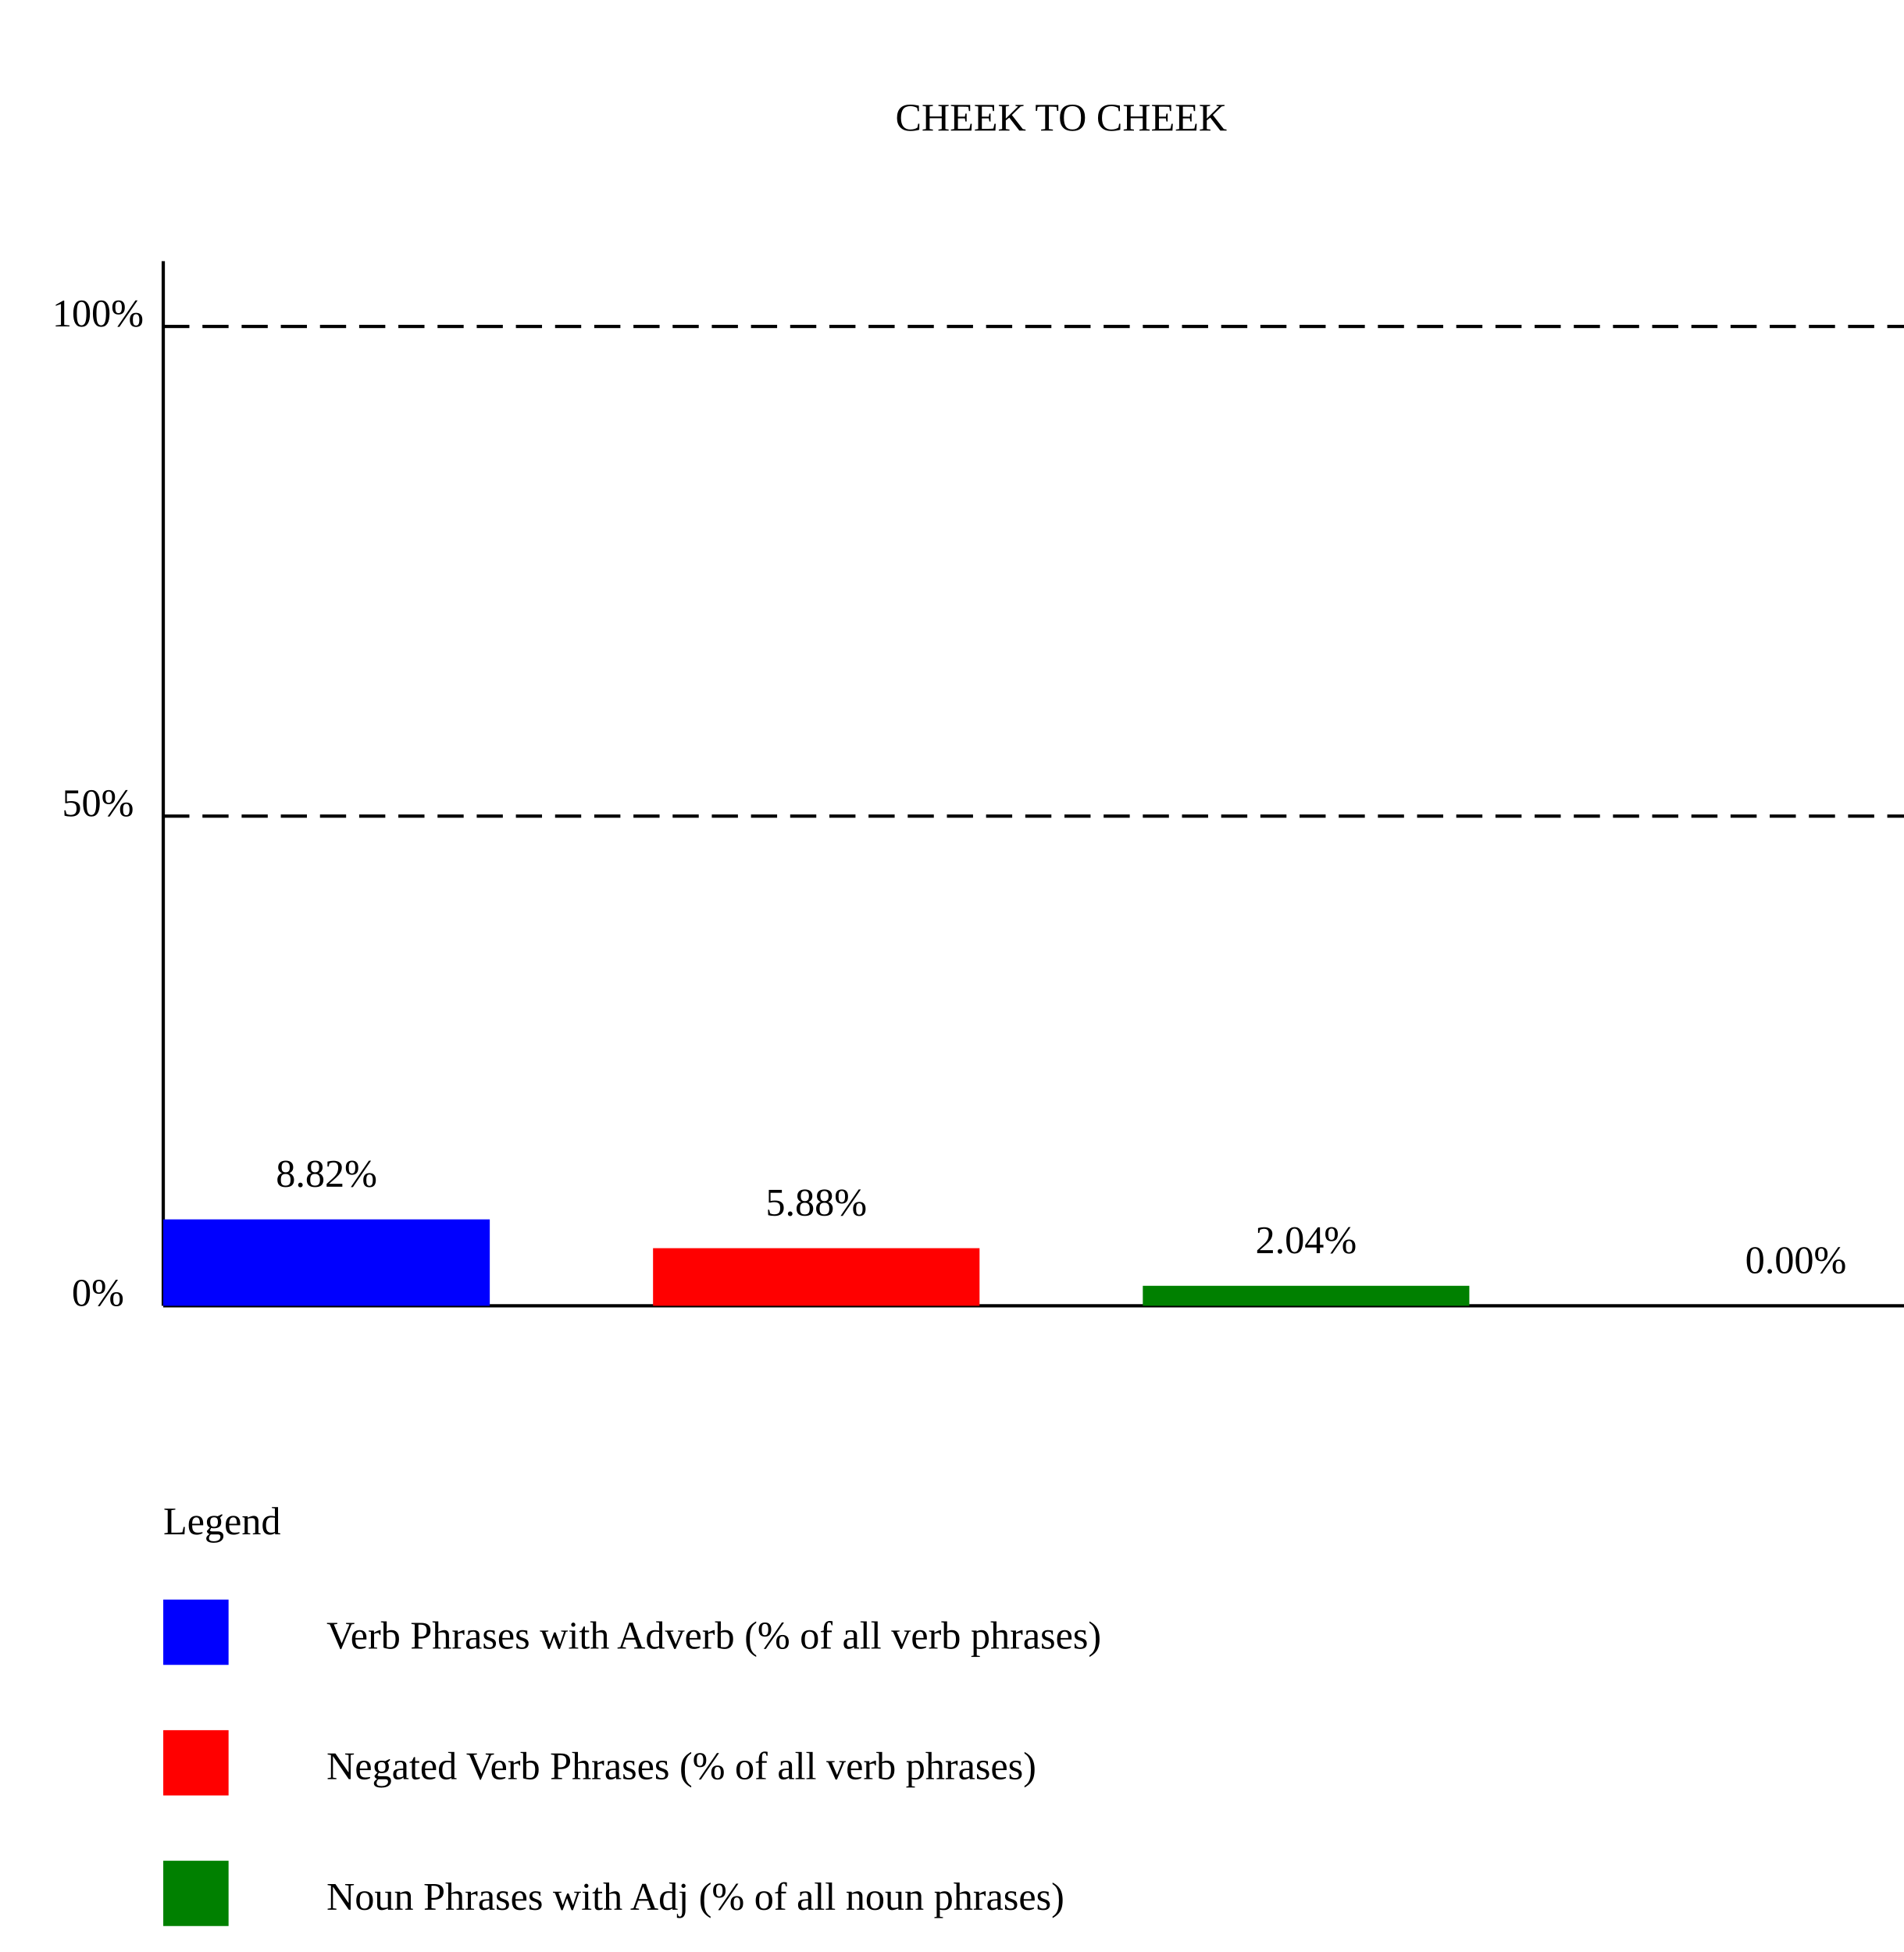
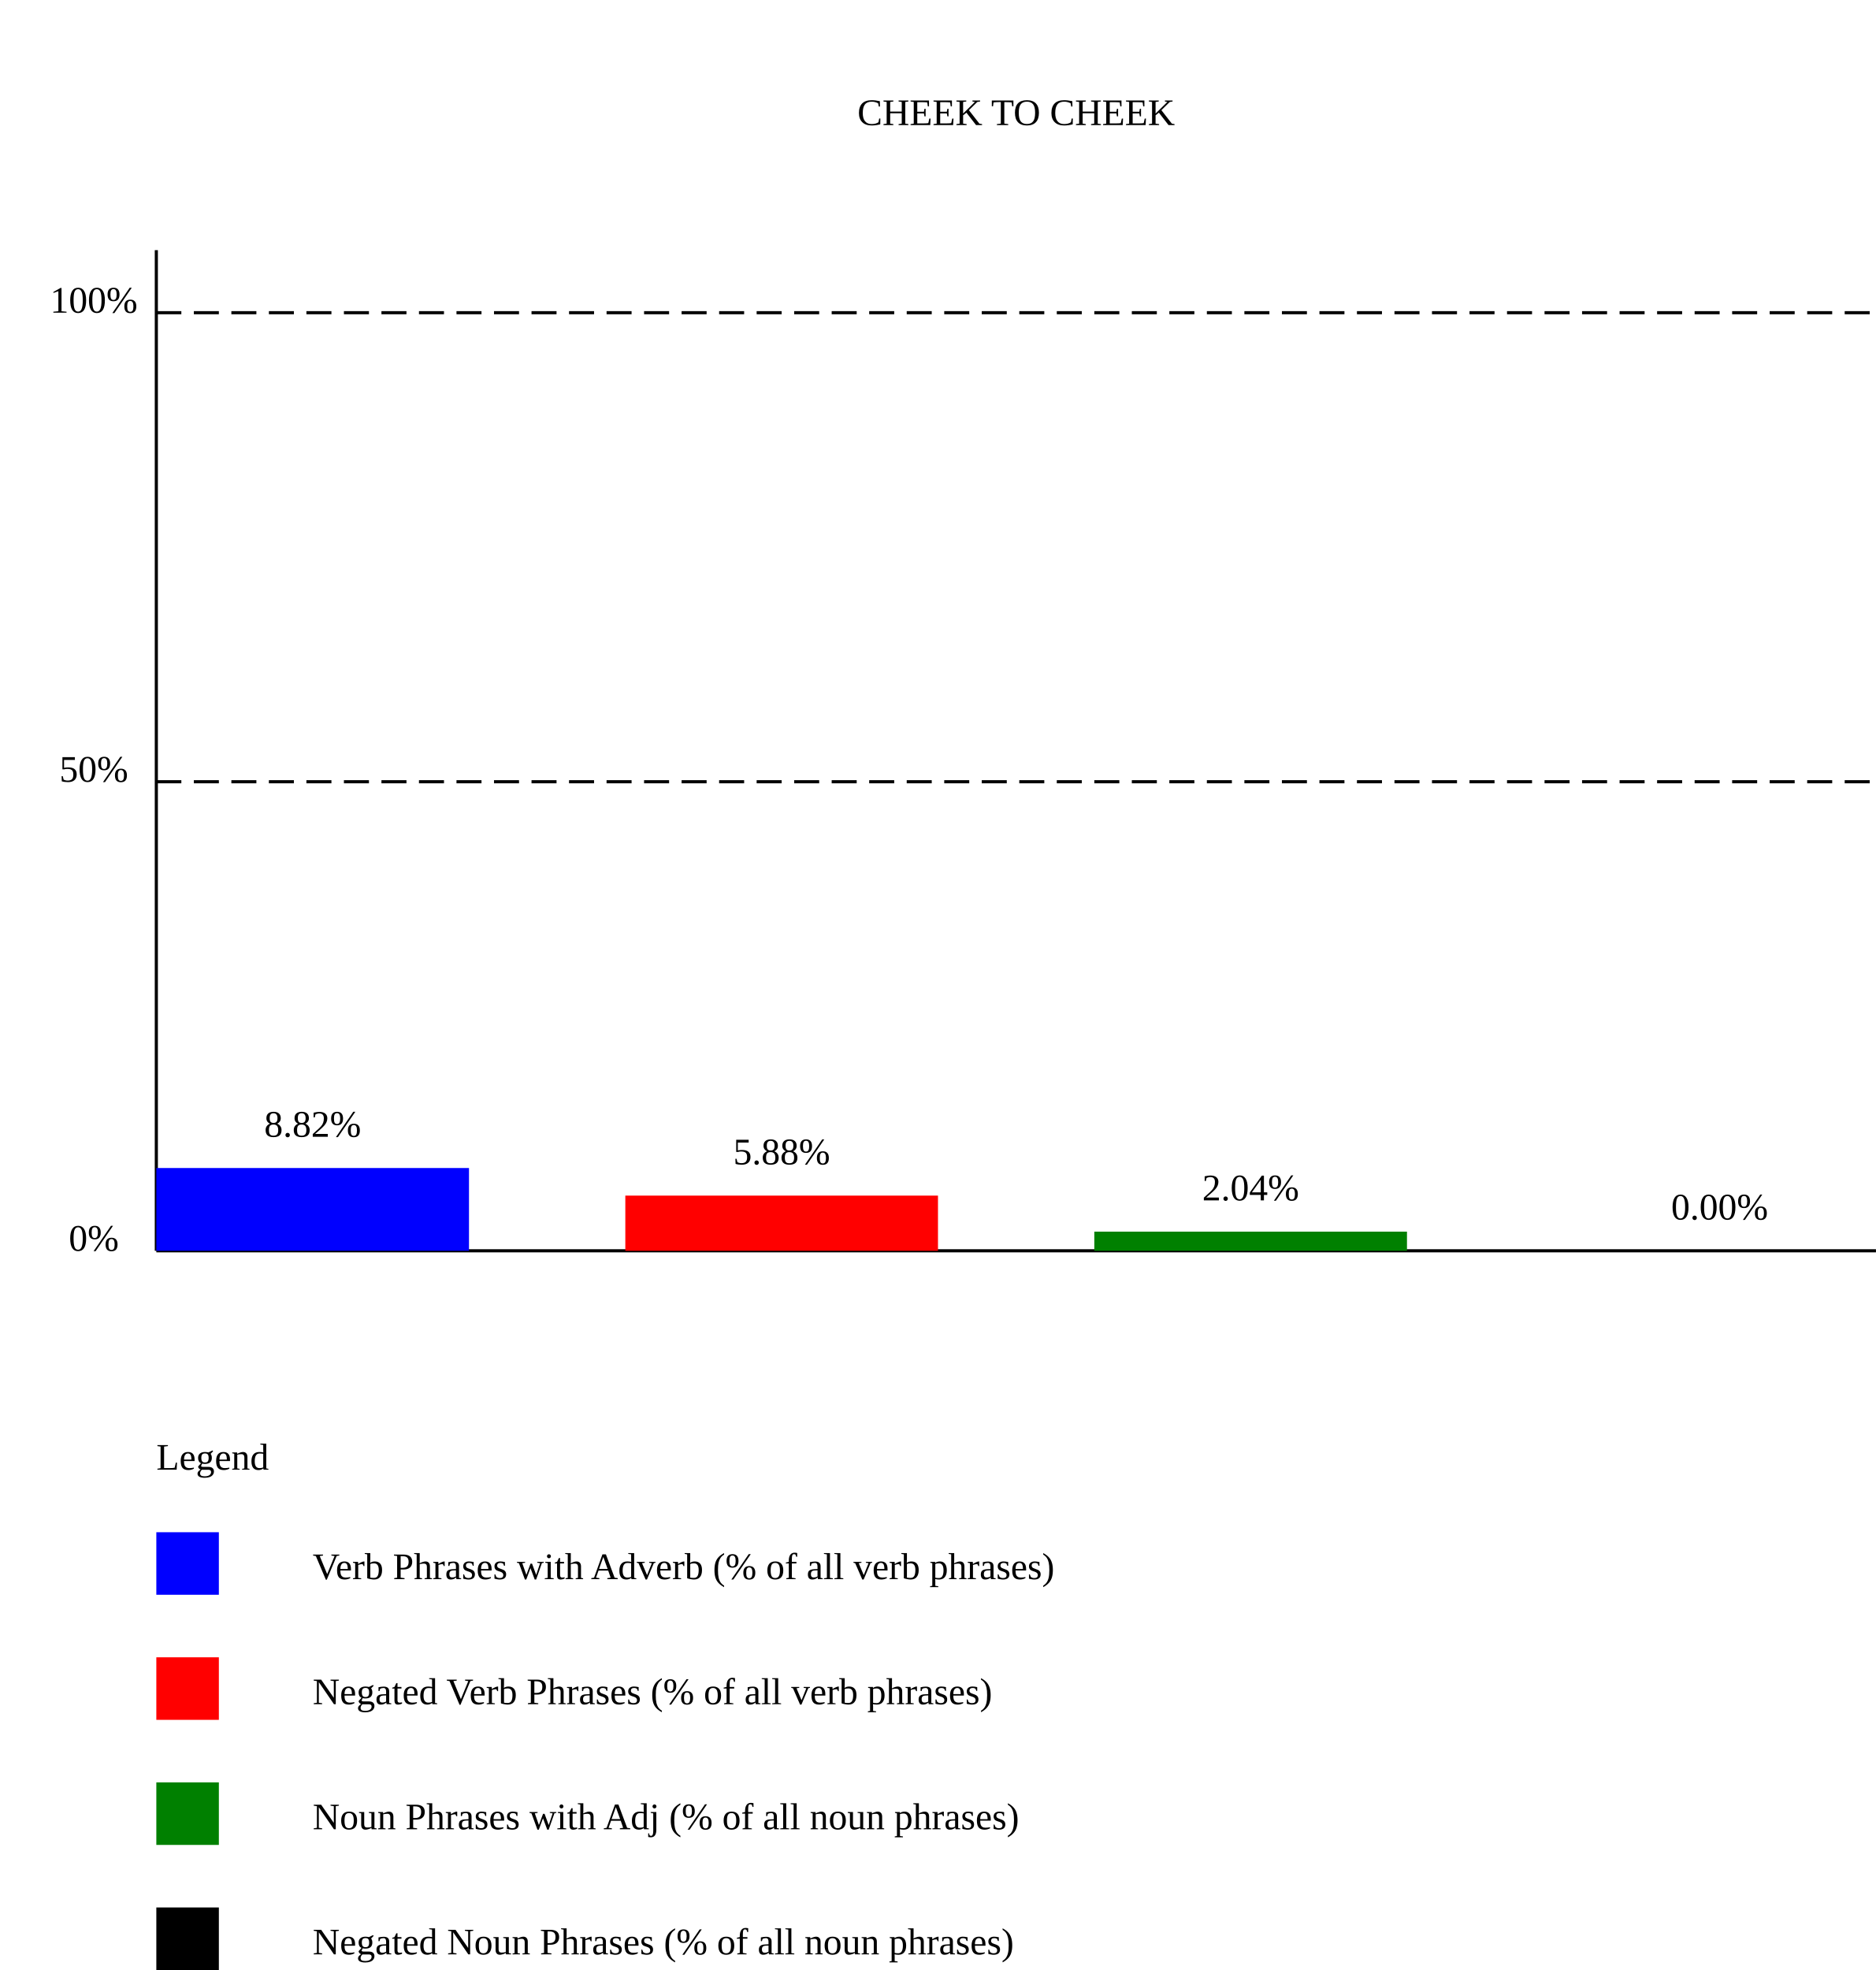
- <svg xmlns="http://www.w3.org/2000/svg" width="100%" height="100%">
+ <svg xmlns="http://www.w3.org/2000/svg" width="100%" height="100%" viewBox="0 0 600 630" preserveAspectRatio="xMidYMid">
  <text x="325" y="40" text-anchor="middle">CHEEK TO CHEEK</text>
  <line x1="50" y1="400" x2="600" y2="400" style="stroke:rgb(0,0,0);stroke-width:1" />
  <line x1="50" y1="400" x2="50" y2="80" style="stroke:rgb(0,0,0);stroke-width:1" />
  <text x="30" y="400" text-anchor="middle">0%</text>
  <text x="30" y="250" text-anchor="middle">50%</text>
  <text x="30" y="100" text-anchor="middle">100%</text>
  <line x1="50" y1="250" x2="600" y2="250" style="stroke:rgb(0,0,0);stroke-width:1" stroke-dasharray="8 4" />
  <line x1="50" y1="100" x2="600" y2="100" style="stroke:rgb(0,0,0);stroke-width:1" stroke-dasharray="8 4" />
  <rect x="50" y="373.529" width="100" height="26.471" style="fill:blue" />
  <rect x="200" y="382.353" width="100" height="17.647" style="fill:red" />
  <rect x="350" y="393.878" width="100" height="6.122" style="fill:green" />
  <rect x="500" y="400" width="100" height="0" style="fill:black" />
  <text x="100" y="363.529" text-anchor="middle">8.82%</text>
  <text x="250" y="372.353" text-anchor="middle">5.88%</text>
  <text x="400" y="383.878" text-anchor="middle">2.04%</text>
  <text x="550" y="390" text-anchor="middle">0.00%</text>
  <text x="50" y="470" text-anchor="left">Legend</text>
  <rect x="50" y="490" width="20" height="20" style="fill:blue" />
  <text x="100" y="505" text-anchor="left">Verb Phrases with Adverb (% of all verb phrases)</text>
  <rect x="50" y="530" width="20" height="20" style="fill:red" />
  <text x="100" y="545" text-anchor="left">Negated Verb Phrases (% of all verb phrases)</text>
  <rect x="50" y="570" width="20" height="20" style="fill:green" />
  <text x="100" y="585" text-anchor="left">Noun Phrases with Adj (% of all noun phrases)</text>
  <rect x="50" y="610" width="20" height="20" style="fill:black" />
  <text x="100" y="625" text-anchor="left">Negated Noun Phrases (% of all noun phrases)</text>
</svg>
